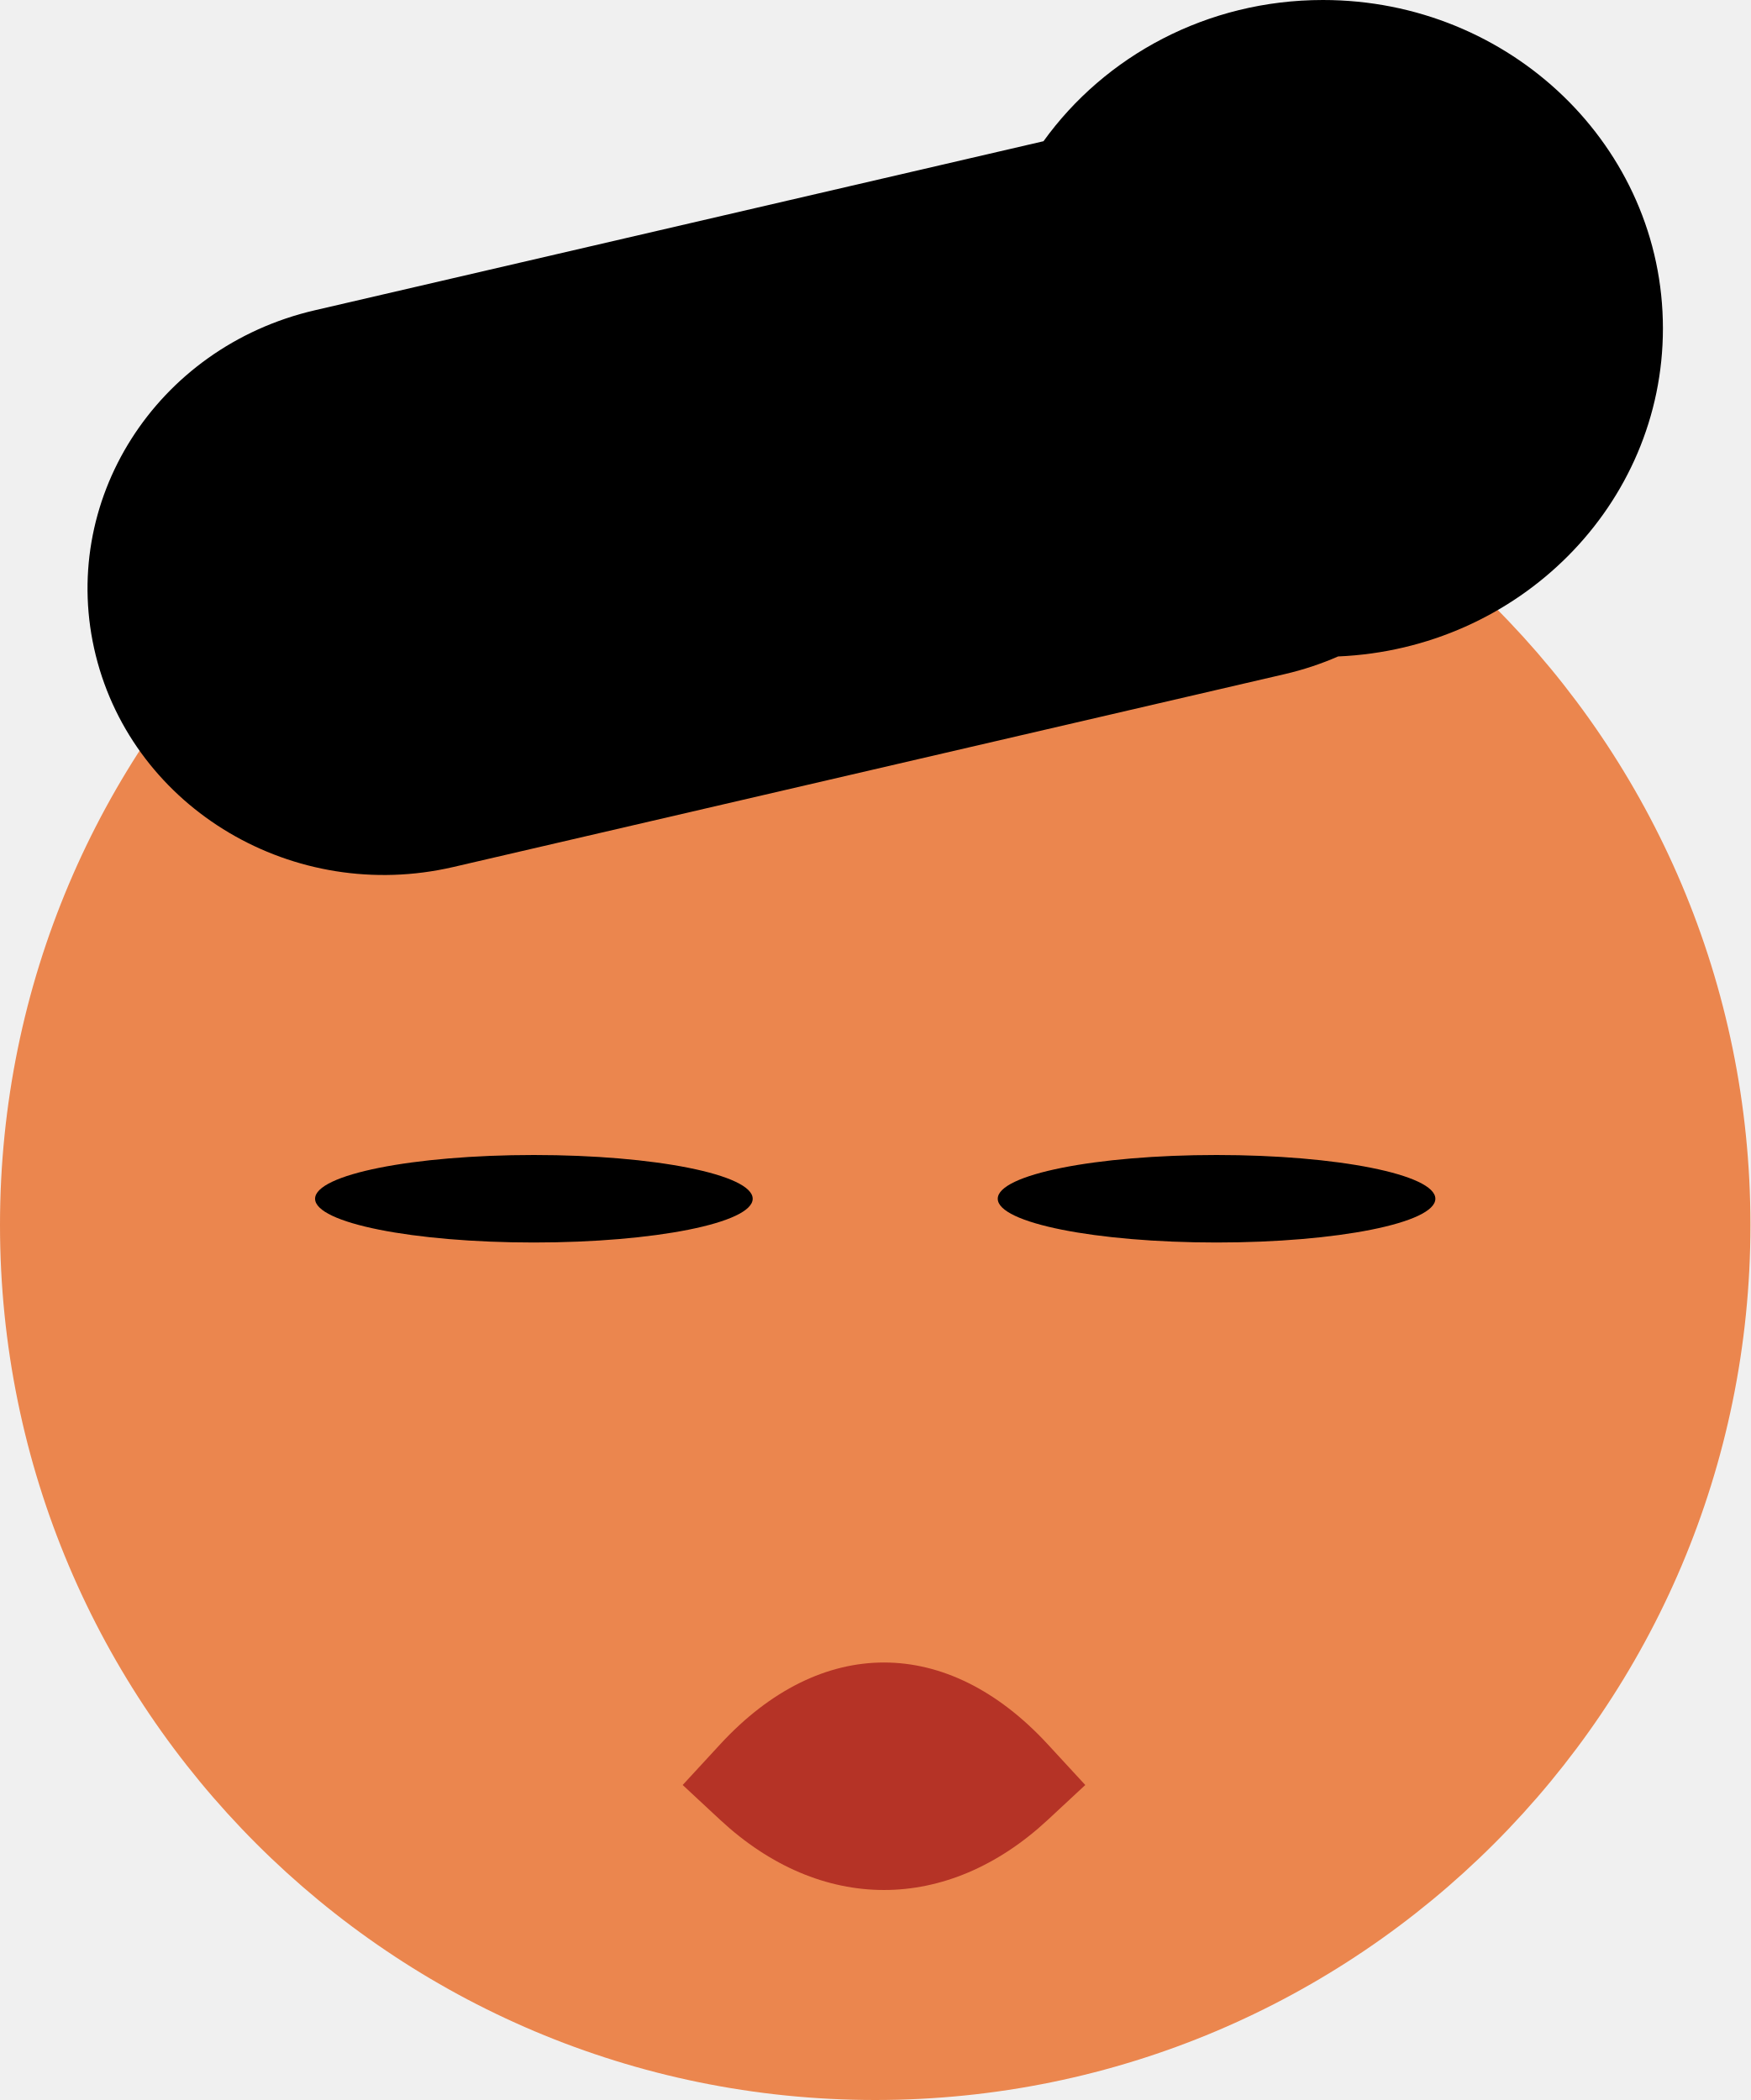
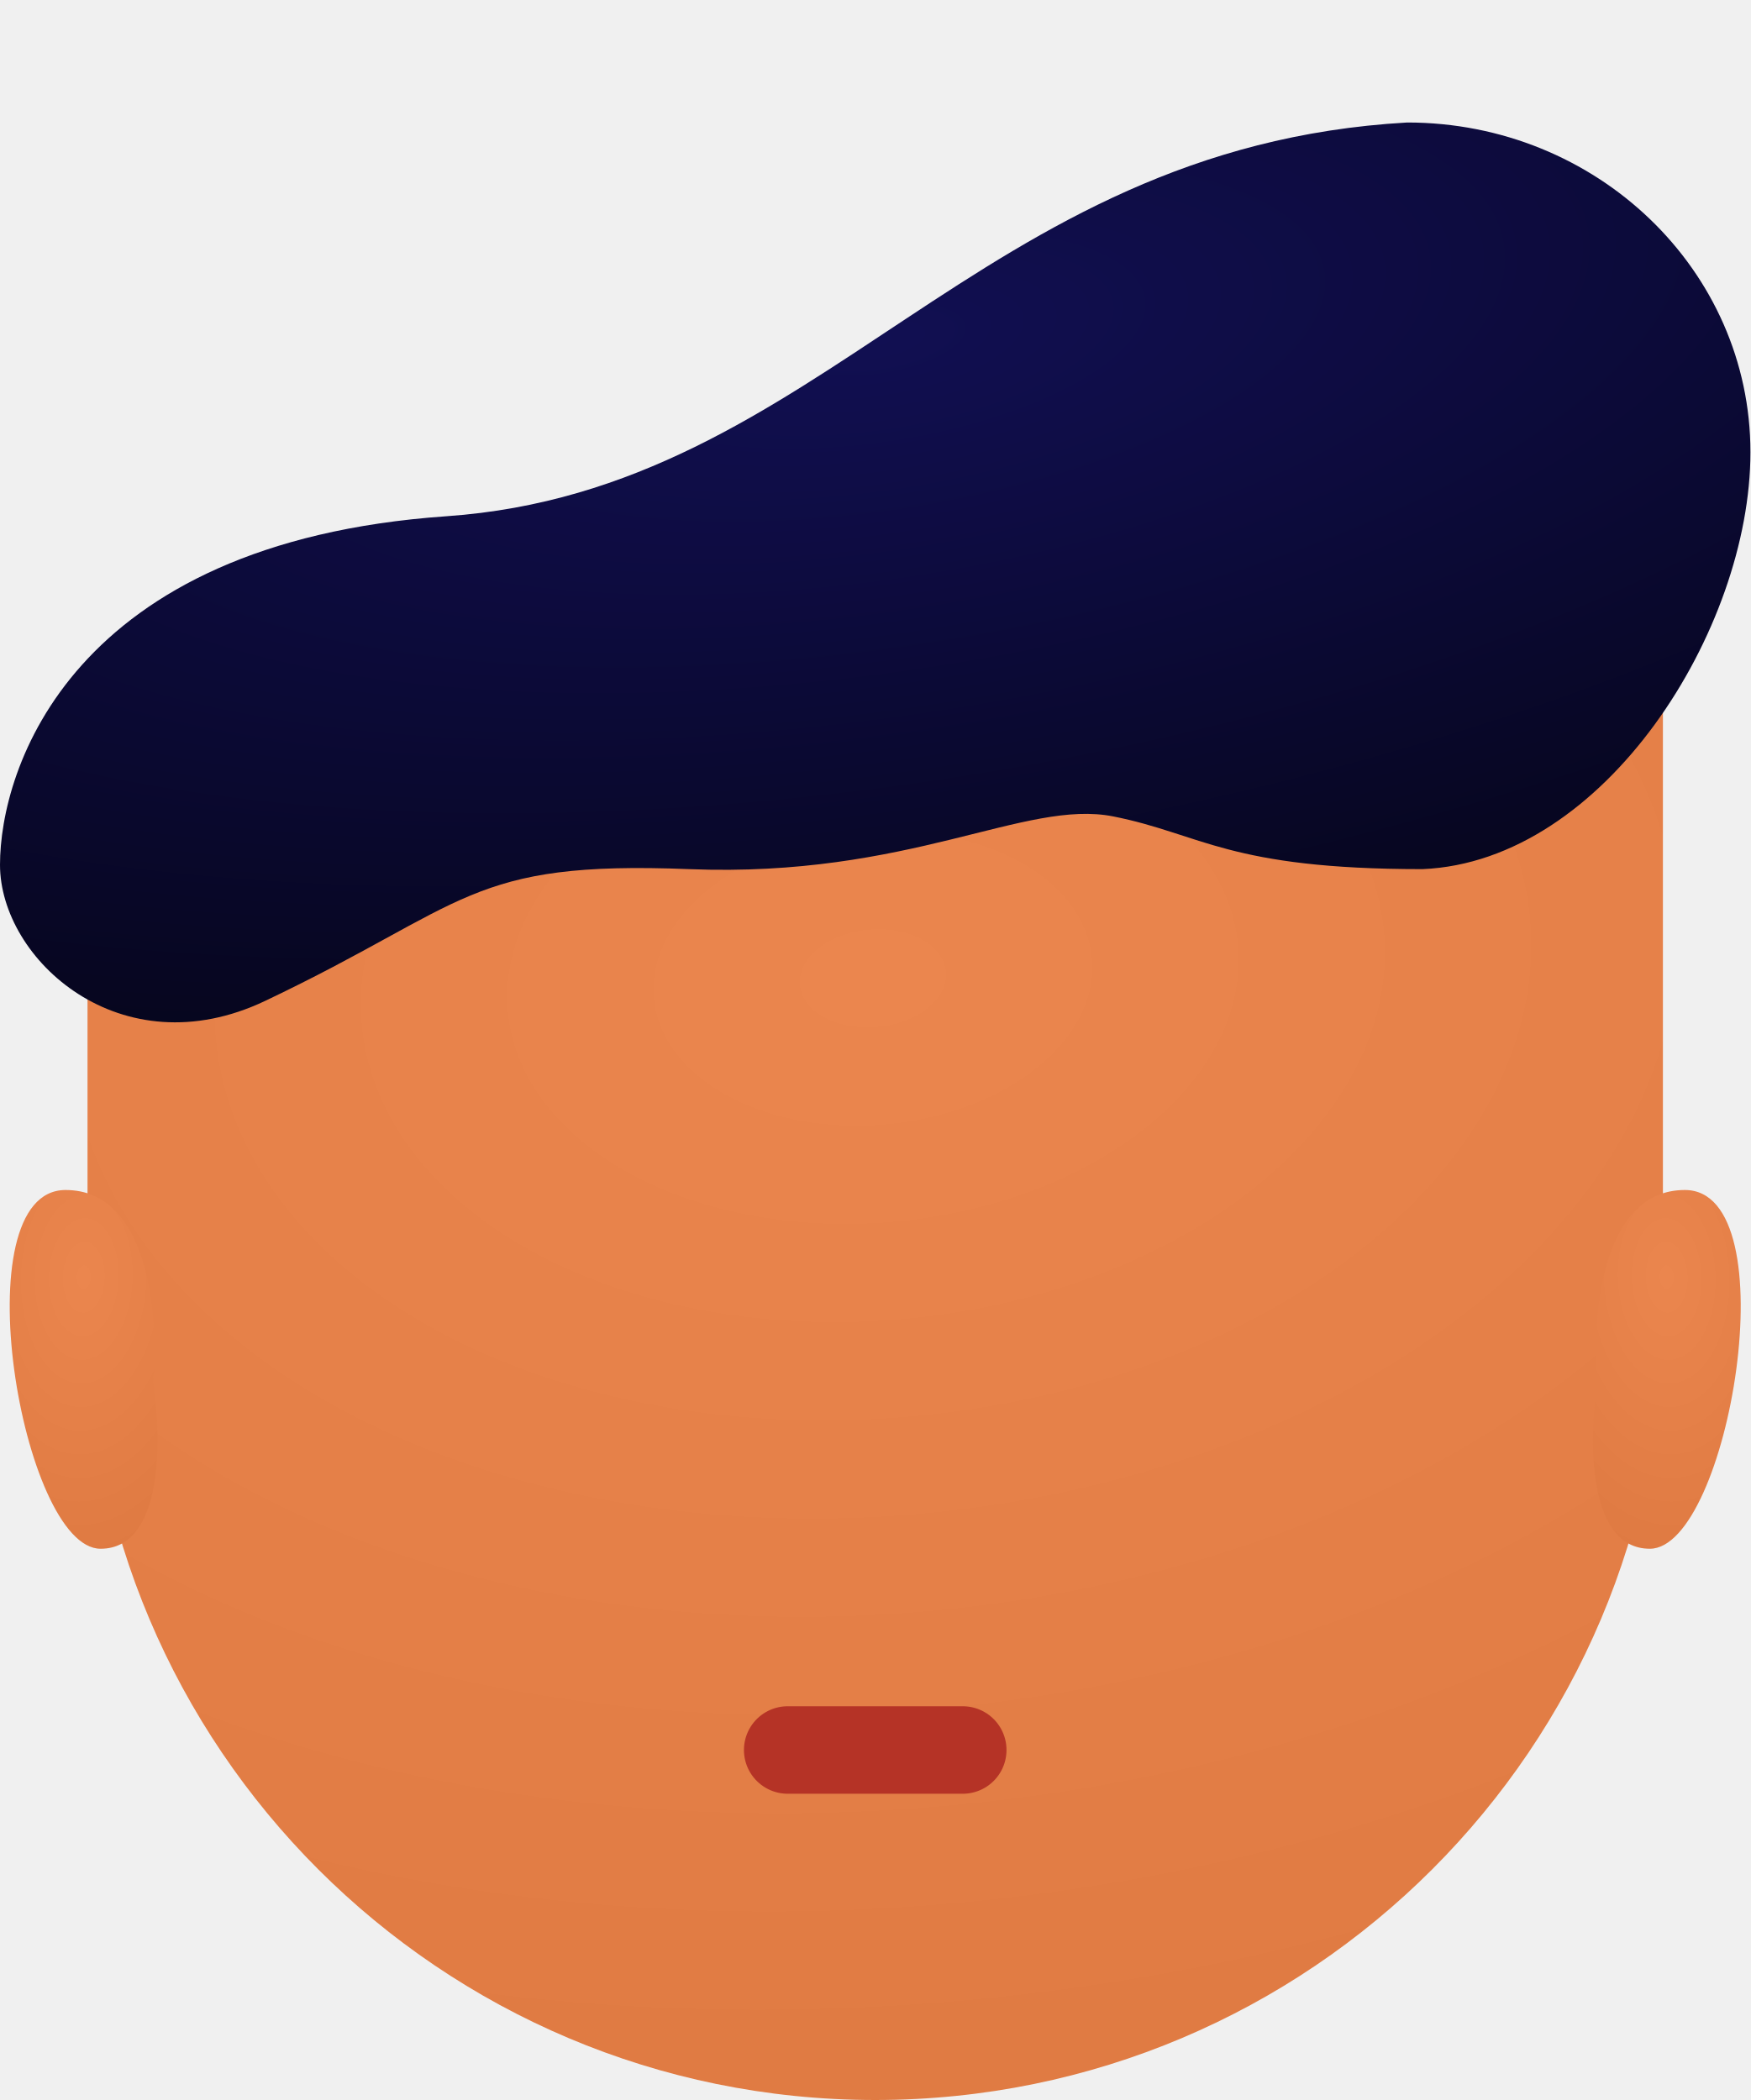
<svg xmlns="http://www.w3.org/2000/svg" width="100" height="120" viewBox="0 0 100 120" fill="none">
-   <circle cx="50" cy="70" r="50" fill="#EB864E" />
-   <path d="M76.444 37.511C86.769 37.072 95 28.847 95 18.765C95 8.401 86.304 0 75.576 0C68.963 0 63.122 3.193 59.614 8.07L17.982 17.731C8.889 19.841 3.288 28.673 5.472 37.458C7.657 46.243 16.799 51.654 25.892 49.544L73.394 38.521C74.461 38.273 75.48 37.933 76.444 37.511Z" fill="black" />
-   <path d="M39 102L41.141 99.677C46.89 93.441 54.11 93.441 59.859 99.677L62 102L59.859 103.991C54.11 109.336 46.89 109.336 41.141 103.991L39 102Z" fill="#B53326" />
-   <ellipse cx="30.5" cy="68.5" rx="12.5" ry="2.5" fill="black" />
-   <ellipse cx="69.5" cy="68.5" rx="12.5" ry="2.5" fill="black" />
+   <g clip-path="url(#clip0)">
+     <path d="M5 44.369C5 42.473 6.47 40.902 8.362 40.776L90.892 35.274C93.115 35.126 95 36.889 95 39.117V75C95 99.853 74.853 120 50 120C25.147 120 5 99.853 5 75V44.369Z" fill="url(#paint0_radial)" />
+     <path d="M45 100H55" stroke="#B53326" stroke-width="5" stroke-linecap="round" stroke-linejoin="round" />
+     <path d="M39.372 49.665C26.753 49.163 26.753 51.673 15.143 57.196C6.901 61.116 0 54.828 0 49.414C0 44 4 31 25.5 29.5C47 28 55.744 8.393 80.391 7C91.221 7 100 15.436 100 25.842C100 35.965 91.69 49.224 81.267 49.665C70.162 49.665 68.648 47.657 63.6 46.653C58.553 45.648 51.991 50.167 39.372 49.665Z" fill="url(#paint1_radial)" />
+     <path d="M96.254 68C91.454 68 90.92 75.333 91.254 79C90.754 82.167 90.654 88.5 94.254 88.5C98.754 88.5 102.254 68 96.254 68Z" fill="url(#paint2_radial)" />
+     <path d="M3.746 68C8.546 68 9.08 75.333 8.746 79C9.246 82.167 9.346 88.5 5.746 88.5C1.246 88.5 -2.254 68 3.746 68Z" fill="url(#paint3_radial)" />
+   </g>
+   <defs>
+     <radialGradient id="paint0_radial" cx="0" cy="0" r="1" gradientUnits="userSpaceOnUse" gradientTransform="translate(50 55.8643) rotate(85.1141) scale(95.1014 143.759)">
+       <stop stop-color="#EB864E" />
+       <stop offset="1" stop-color="#DA753D" />
+     </radialGradient>
+     <radialGradient id="paint1_radial" cx="0" cy="0" r="1" gradientUnits="userSpaceOnUse" gradientTransform="translate(50 19.5) rotate(81.1041) scale(58.2001 158.386)">
+       <stop stop-color="#110F52" />
+       <stop offset="1" />
+     </radialGradient>
+     <radialGradient id="paint2_radial" cx="0" cy="0" r="1" gradientUnits="userSpaceOnUse" gradientTransform="translate(95.2223 72.9836) rotate(88.1012) scale(22.937 13.5306)">
+       <stop stop-color="#EB864E" />
+       <stop offset="1" stop-color="#DA753D" />
+     </radialGradient>
+     <radialGradient id="paint3_radial" cx="0" cy="0" r="1" gradientUnits="userSpaceOnUse" gradientTransform="translate(4.77767 72.9836) rotate(91.8988) scale(22.937 13.5306)">
+       <stop stop-color="#EB864E" />
+       <stop offset="1" stop-color="#DA753D" />
+     </radialGradient>
+     <clipPath id="clip0">
+       <rect width="100" height="120" fill="white" />
+     </clipPath>
+   </defs>
</svg>
